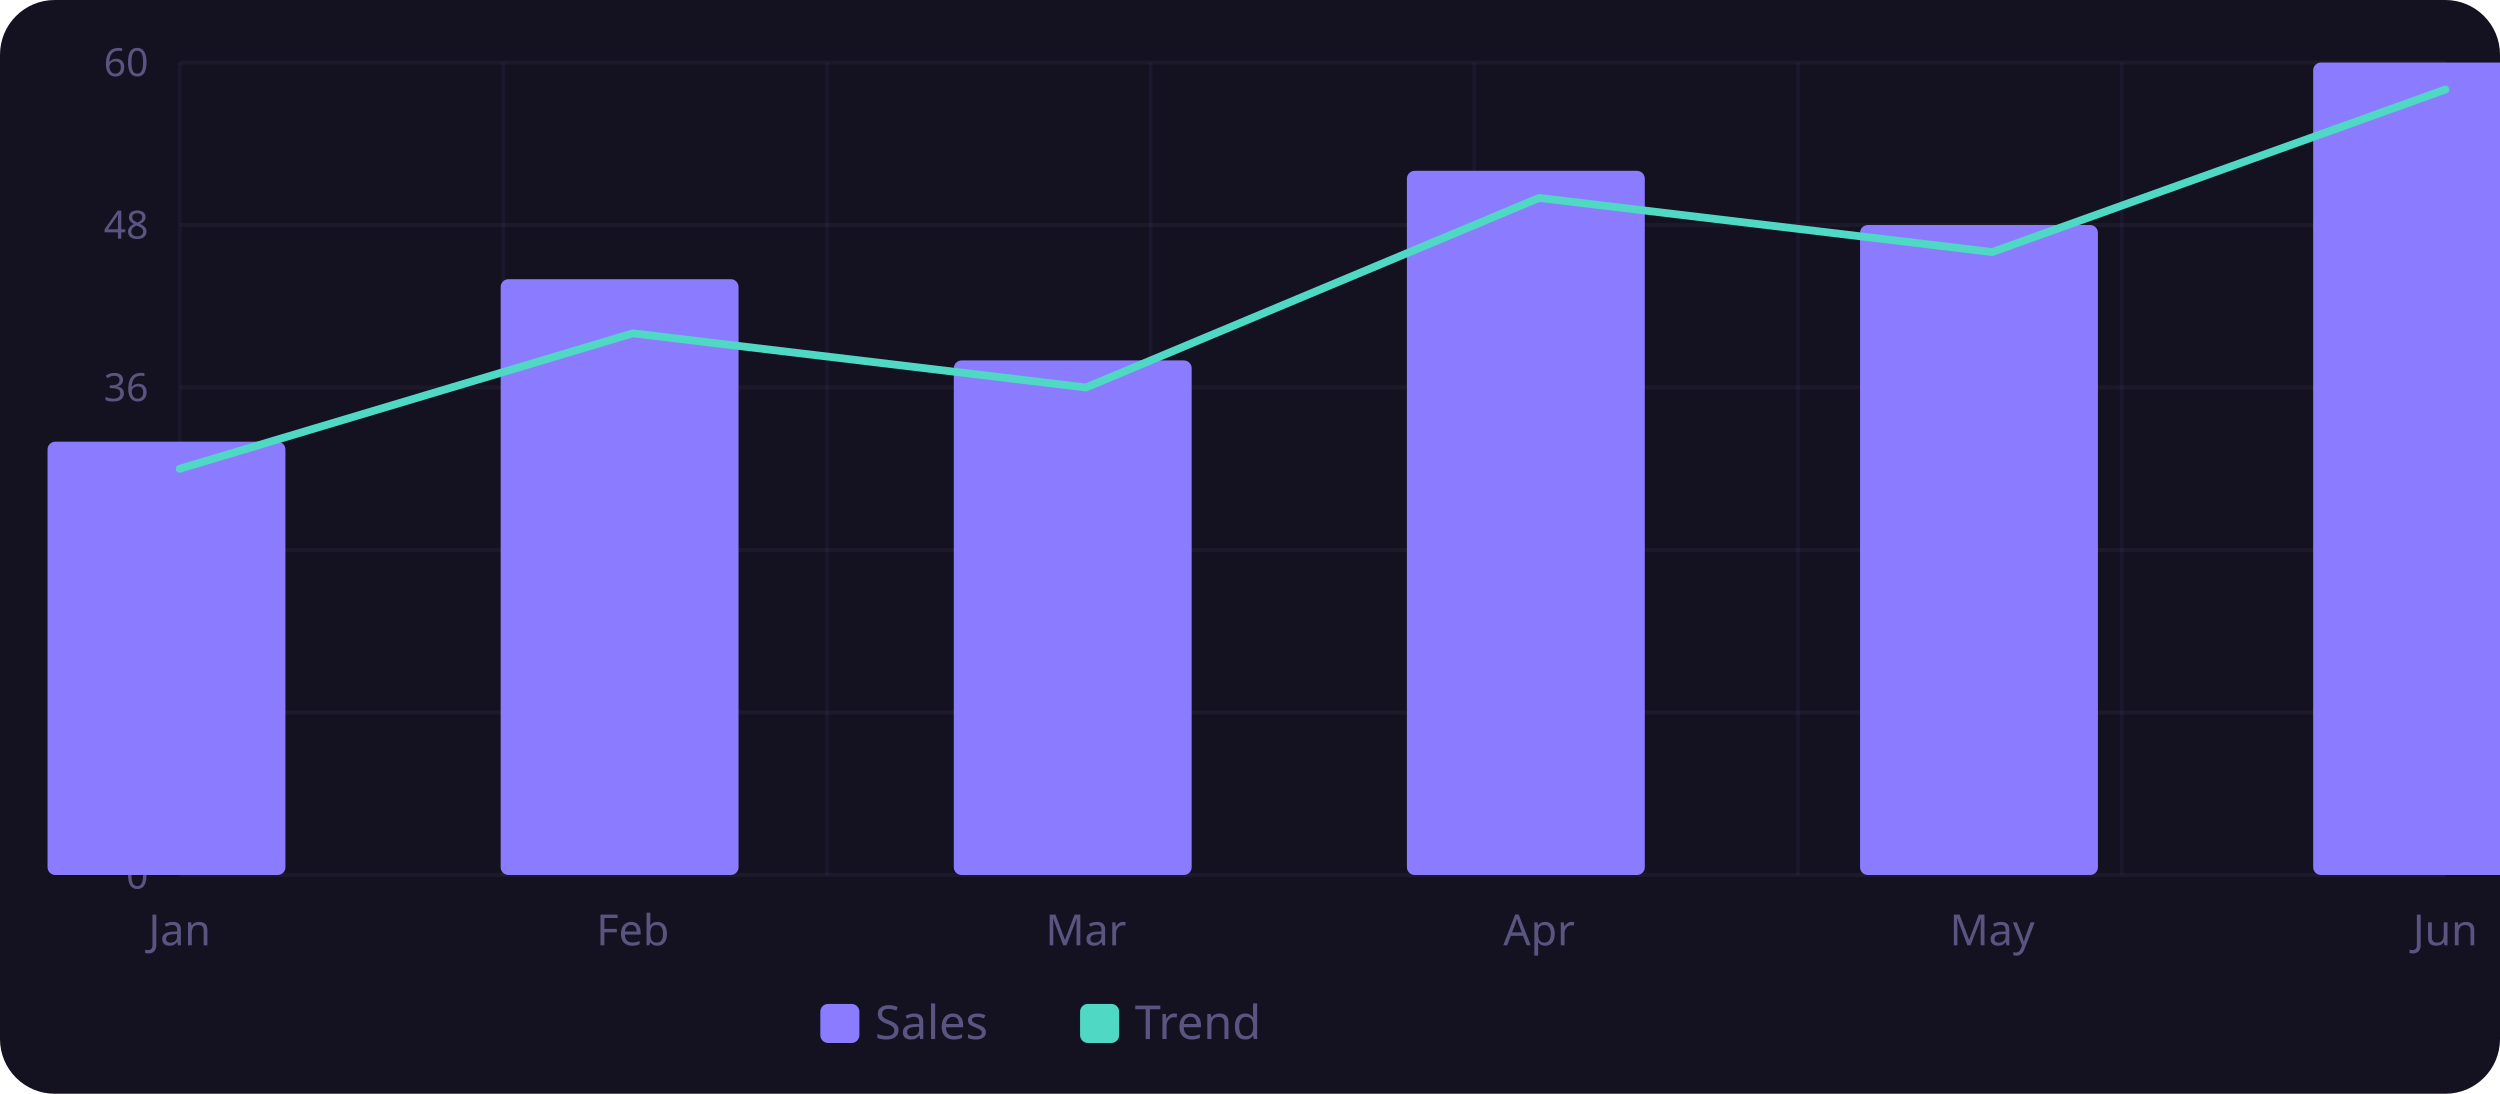
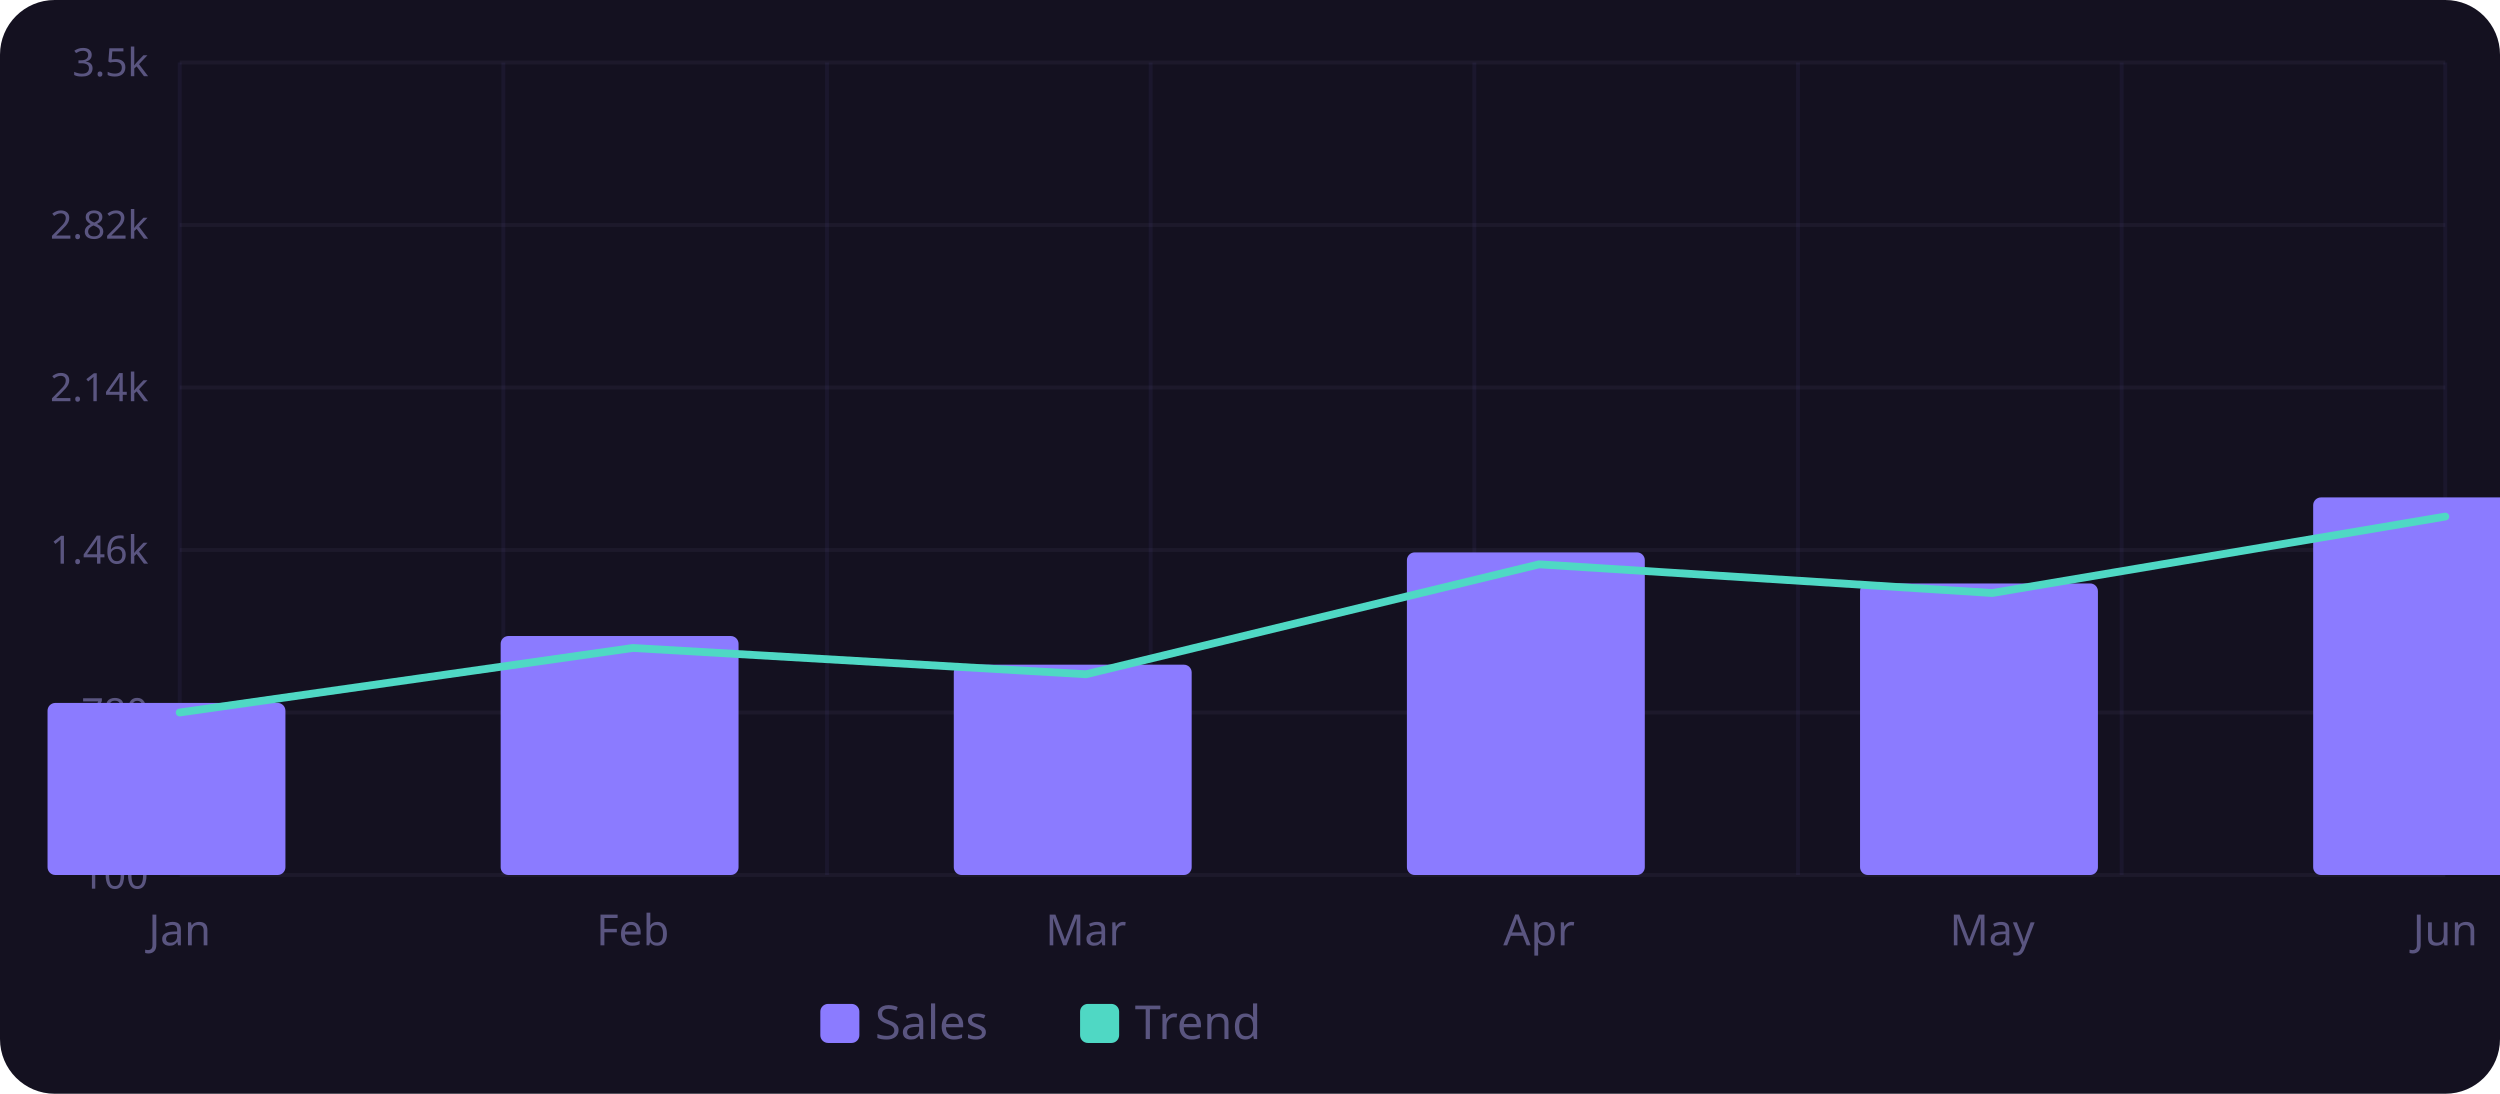
<svg xmlns="http://www.w3.org/2000/svg" width="640" height="280" viewBox="0 0 640 280">
  <rect x="0" y="0" width="640" height="280" rx="14" fill="#141120" />
  <line x1="46" y1="16" x2="626" y2="16" stroke="#5a5580" stroke-width="1" opacity="0.12" />
  <line x1="46" y1="57.6" x2="626" y2="57.6" stroke="#5a5580" stroke-width="1" opacity="0.12" />
  <line x1="46" y1="99.2" x2="626" y2="99.2" stroke="#5a5580" stroke-width="1" opacity="0.12" />
  <line x1="46" y1="140.8" x2="626" y2="140.8" stroke="#5a5580" stroke-width="1" opacity="0.12" />
  <line x1="46" y1="182.4" x2="626" y2="182.4" stroke="#5a5580" stroke-width="1" opacity="0.12" />
  <line x1="46" y1="224" x2="626" y2="224" stroke="#5a5580" stroke-width="1" opacity="0.12" />
  <line x1="46" y1="16" x2="46" y2="224" stroke="#4a4490" stroke-width="1" opacity="0.12" />
  <line x1="128.86" y1="16" x2="128.86" y2="224" stroke="#4a4490" stroke-width="1" opacity="0.12" />
  <line x1="211.71" y1="16" x2="211.71" y2="224" stroke="#4a4490" stroke-width="1" opacity="0.12" />
  <line x1="294.57" y1="16" x2="294.57" y2="224" stroke="#4a4490" stroke-width="1" opacity="0.12" />
  <line x1="377.43" y1="16" x2="377.43" y2="224" stroke="#4a4490" stroke-width="1" opacity="0.12" />
  <line x1="460.29" y1="16" x2="460.29" y2="224" stroke="#4a4490" stroke-width="1" opacity="0.12" />
  <line x1="543.14" y1="16" x2="543.14" y2="224" stroke="#4a4490" stroke-width="1" opacity="0.12" />
  <line x1="626" y1="16" x2="626" y2="224" stroke="#4a4490" stroke-width="1" opacity="0.12" />
-   <text x="38" y="19.5" font-size="10" fill="#5a5580" font-family="sans-serif" text-anchor="end">60</text>
-   <text x="38" y="61.1" font-size="10" fill="#5a5580" font-family="sans-serif" text-anchor="end">48</text>
-   <text x="38" y="102.7" font-size="10" fill="#5a5580" font-family="sans-serif" text-anchor="end">36</text>
-   <text x="38" y="144.3" font-size="10" fill="#5a5580" font-family="sans-serif" text-anchor="end">24</text>
-   <text x="38" y="185.9" font-size="10" fill="#5a5580" font-family="sans-serif" text-anchor="end">12</text>
-   <text x="38" y="227.5" font-size="10" fill="#5a5580" font-family="sans-serif" text-anchor="end">0</text>
-   <rect x="12.17" y="113.07" width="60.9" height="110.93" fill="#8b7bff" rx="2" />
-   <rect x="128.17" y="71.47" width="60.9" height="152.53" fill="#8b7bff" rx="2" />
-   <rect x="244.17" y="92.27" width="60.9" height="131.73" fill="#8b7bff" rx="2" />
-   <rect x="360.17" y="43.73" width="60.9" height="180.27" fill="#8b7bff" rx="2" />
-   <rect x="476.17" y="57.6" width="60.9" height="166.4" fill="#8b7bff" rx="2" />
-   <rect x="592.17" y="16" width="60.9" height="208" fill="#8b7bff" rx="2" />
-   <path d="M46,120 L162,85.33 L278,99.2 L394,50.67 L510,64.53 L626,22.93" fill="none" stroke="#4fd8c4" stroke-width="2" stroke-linejoin="round" stroke-linecap="round" />
+   <text x="38" y="19.5" font-size="10" fill="#5a5580" font-family="sans-serif" text-anchor="end">3.5k</text>
+   <text x="38" y="61.1" font-size="10" fill="#5a5580" font-family="sans-serif" text-anchor="end">2.82k</text>
+   <text x="38" y="102.7" font-size="10" fill="#5a5580" font-family="sans-serif" text-anchor="end">2.14k</text>
+   <text x="38" y="144.3" font-size="10" fill="#5a5580" font-family="sans-serif" text-anchor="end">1.46k</text>
+   <text x="38" y="185.9" font-size="10" fill="#5a5580" font-family="sans-serif" text-anchor="end">780</text>
+   <text x="38" y="227.5" font-size="10" fill="#5a5580" font-family="sans-serif" text-anchor="end">100</text>
+   <rect x="12.17" y="179.95" width="60.9" height="44.05" fill="#8b7bff" rx="2" />
+   <rect x="128.17" y="162.82" width="60.9" height="61.18" fill="#8b7bff" rx="2" />
+   <rect x="244.17" y="170.16" width="60.9" height="53.84" fill="#8b7bff" rx="2" />
+   <rect x="360.17" y="141.41" width="60.9" height="82.59" fill="#8b7bff" rx="2" />
+   <rect x="476.17" y="149.36" width="60.9" height="74.64" fill="#8b7bff" rx="2" />
+   <rect x="592.17" y="127.34" width="60.9" height="96.66" fill="#8b7bff" rx="2" />
+   <path d="M46,182.4 L162,165.88 L278,172.61 L394,144.47 L510,151.81 L626,132.24" fill="none" stroke="#4fd8c4" stroke-width="2" stroke-linejoin="round" stroke-linecap="round" />
  <text x="46" y="242" font-size="11" fill="#5a5580" font-family="sans-serif" text-anchor="middle">Jan</text>
  <text x="162" y="242" font-size="11" fill="#5a5580" font-family="sans-serif" text-anchor="middle">Feb</text>
  <text x="278" y="242" font-size="11" fill="#5a5580" font-family="sans-serif" text-anchor="middle">Mar</text>
  <text x="394" y="242" font-size="11" fill="#5a5580" font-family="sans-serif" text-anchor="middle">Apr</text>
  <text x="510" y="242" font-size="11" fill="#5a5580" font-family="sans-serif" text-anchor="middle">May</text>
  <text x="626" y="242" font-size="11" fill="#5a5580" font-family="sans-serif" text-anchor="middle">Jun</text>
  <rect x="210" y="257" width="10" height="10" rx="2" fill="#8b7bff" />
  <text x="224" y="266" font-size="12" fill="#5a5580" font-family="sans-serif">Sales</text>
  <rect x="276.5" y="257" width="10" height="10" rx="2" fill="#4fd8c4" />
  <text x="290.5" y="266" font-size="12" fill="#5a5580" font-family="sans-serif">Trend</text>
</svg>
